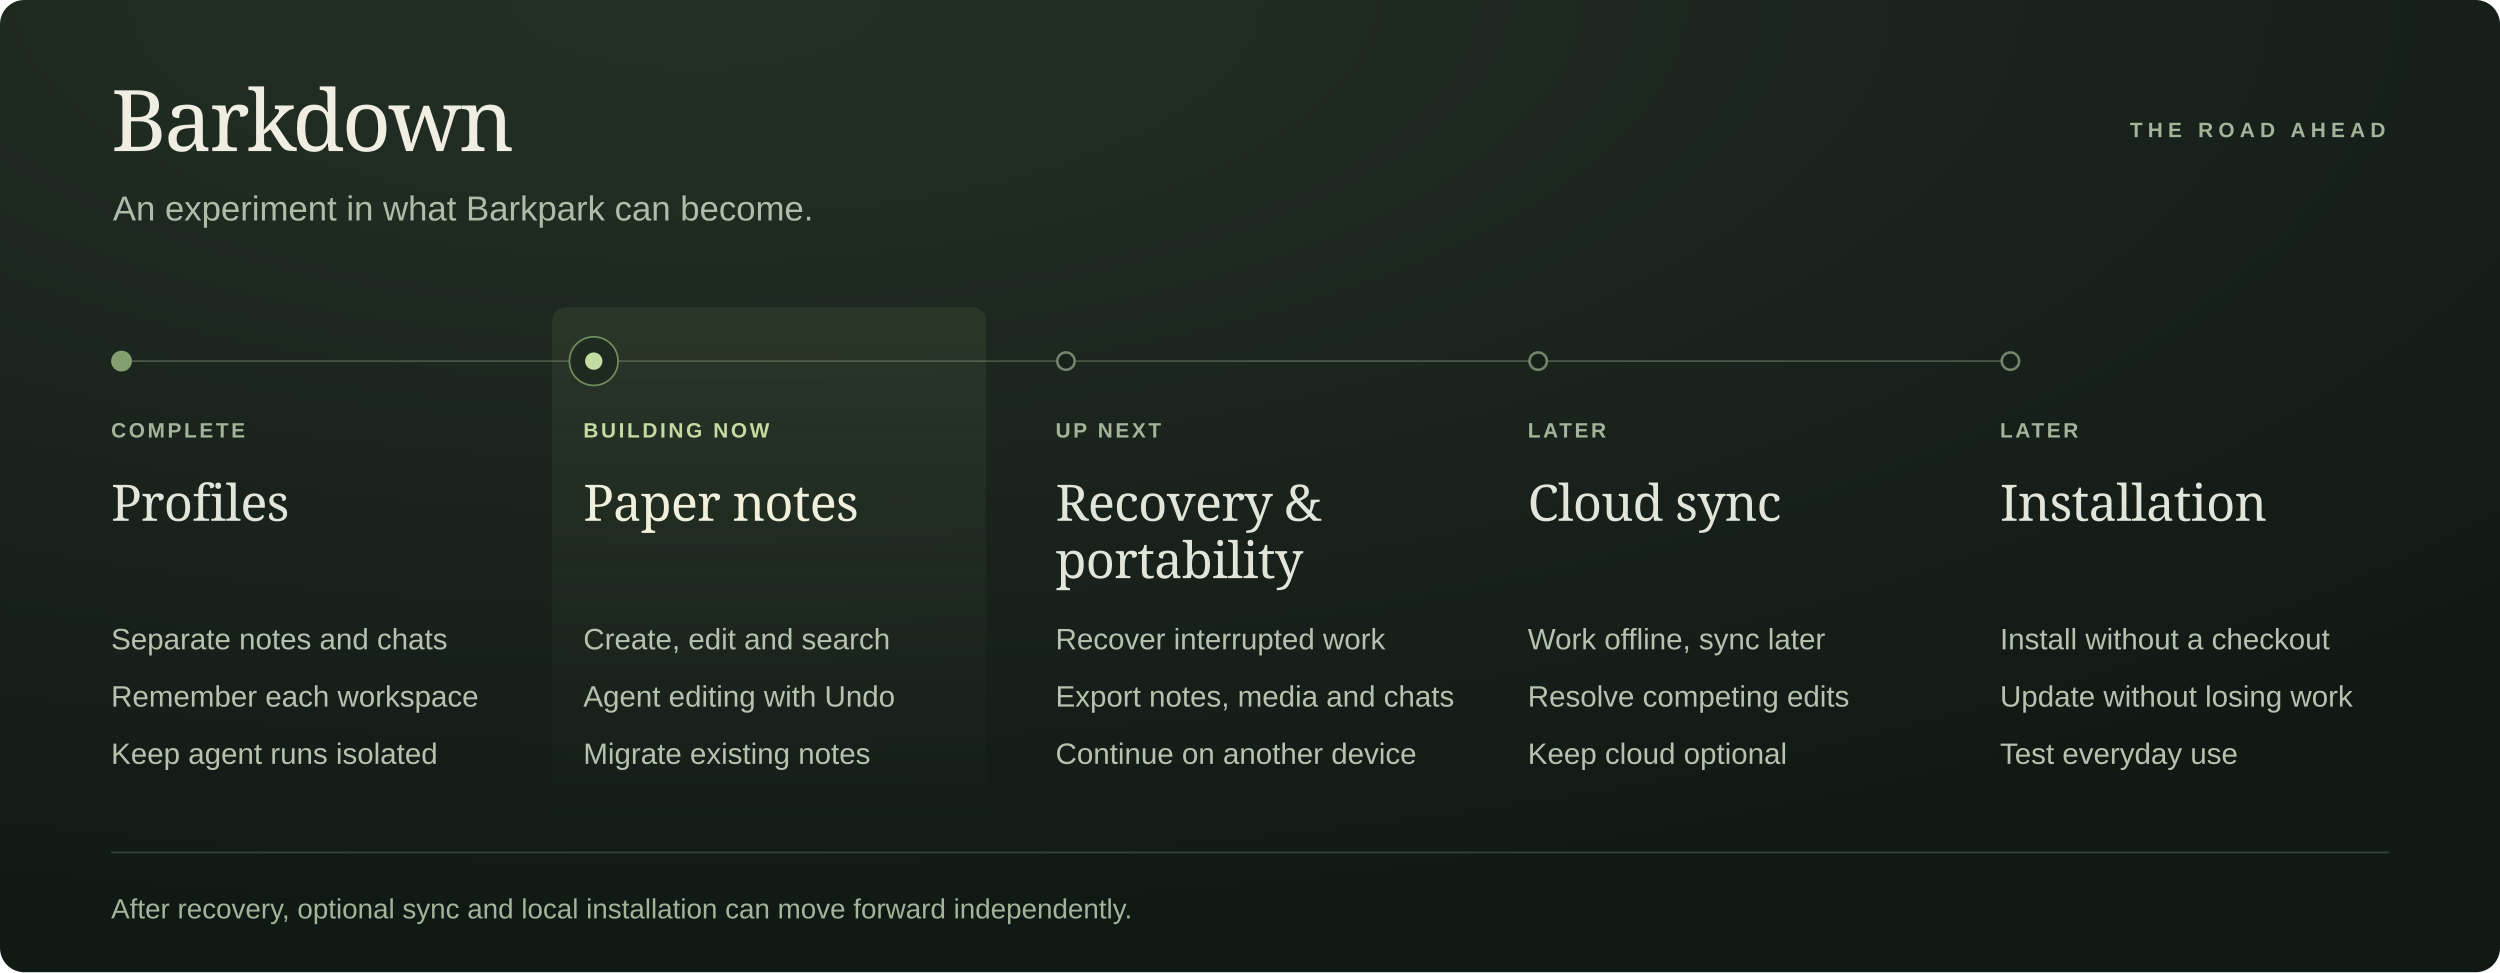
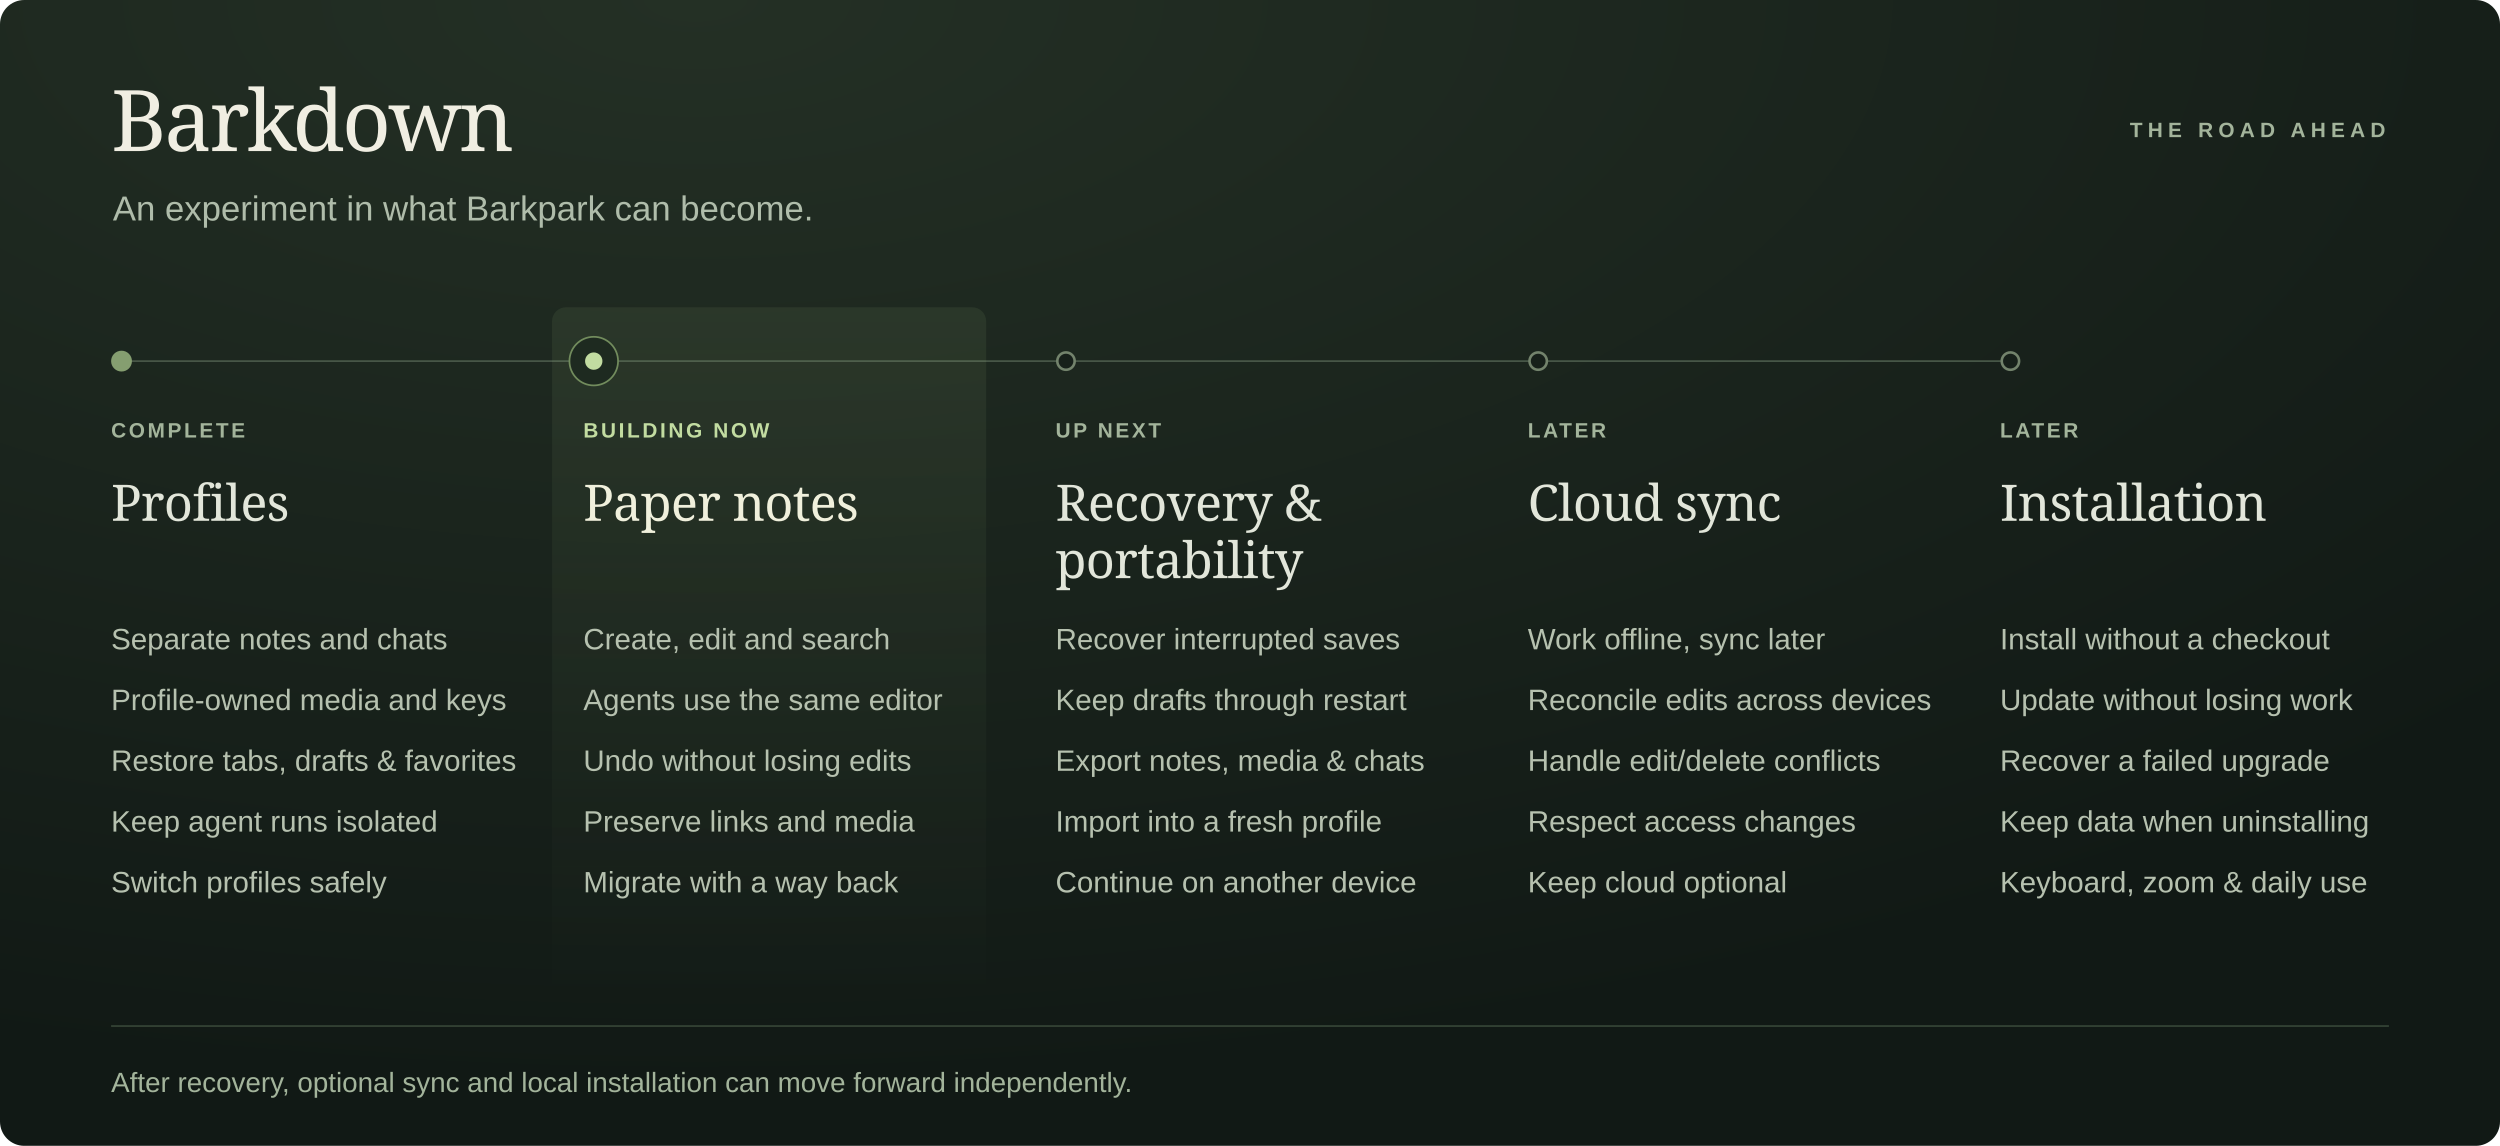
- <svg xmlns="http://www.w3.org/2000/svg" width="1440" height="560" viewBox="0 0 1440 560" role="img" aria-labelledby="title desc">
+ <svg xmlns="http://www.w3.org/2000/svg" width="1440" height="660" viewBox="0 0 1440 660" role="img" aria-labelledby="title desc">
  <defs>
    <radialGradient id="background" cx="28%" cy="0%" r="95%">
      <stop stop-color="#243025" />
      <stop offset="1" stop-color="#111915" />
    </radialGradient>
    <linearGradient id="focus" x2="0" y2="1">
      <stop stop-color="#a9c787" stop-opacity=".09" />
      <stop offset="1" stop-color="#a9c787" stop-opacity="0" />
    </linearGradient>
  </defs>
  <g font-family="Segoe UI, Arial, sans-serif">
-     <rect width="1440" height="560" rx="14" fill="url(#background)" />
+     <rect width="1440" height="660" rx="14" fill="url(#background)" />
    <text x="64" y="87" font-family="Georgia, serif" font-size="49" letter-spacing="-1.5" fill="#f0eee2">Barkdown</text>
    <text x="65" y="127" font-size="20" fill="#afbcaa" font-weight="400">An experiment in what Barkpark can become.</text>
    <text x="1374" y="79" text-anchor="end" font-size="12" font-weight="600" letter-spacing="3" fill="#a3b49b">THE ROAD AHEAD</text>
    <path d="M70 208H1158" stroke="#475747" stroke-width="1" />
    <g data-phase="P1">
      <circle cx="70" cy="208" r="6" fill="#859e70" />
      <text x="64" y="252" font-size="12" letter-spacing="1.5" font-weight="600" fill="#a3b49b">COMPLETE</text>
      <text x="64" y="300" dy="0" font-family="Georgia, serif" font-size="29" letter-spacing="-.4" fill="#e2e6da">Profiles</text>
      <text x="64" y="374" font-size="17" fill="#b6c1af" font-weight="400">Separate notes and chats</text>
-       <text x="64" y="407" font-size="17" fill="#b6c1af" font-weight="400">Remember each workspace</text>
-       <text x="64" y="440" font-size="17" fill="#b6c1af" font-weight="400">Keep agent runs isolated</text>
+       <text x="64" y="409" font-size="17" fill="#b6c1af" font-weight="400">Profile-owned media and keys</text>
+       <text x="64" y="444" font-size="17" fill="#b6c1af" font-weight="400">Restore tabs, drafts &amp; favorites</text>
+       <text x="64" y="479" font-size="17" fill="#b6c1af" font-weight="400">Keep agent runs isolated</text>
+       <text x="64" y="514" font-size="17" fill="#b6c1af" font-weight="400">Switch profiles safely</text>
    </g>
    <g data-phase="P2">
-       <rect x="318" y="177" width="250" height="300" rx="8" fill="url(#focus)" />
+       <rect x="318" y="177" width="250" height="400" rx="8" fill="url(#focus)" />
      <circle cx="342" cy="208" r="14" fill="#1e2a20" stroke="#728c5d" />
      <circle cx="342" cy="208" r="5" fill="#c2dca1" />
      <text x="336" y="252" font-size="12" letter-spacing="1.5" font-weight="600" fill="#c2dca1">BUILDING NOW</text>
      <text x="336" y="300" dy="0" font-family="Georgia, serif" font-size="29" letter-spacing="-.4" fill="#f0f0dc">Paper notes</text>
      <text x="336" y="374" font-size="17" fill="#b6c1af" font-weight="400">Create, edit and search</text>
-       <text x="336" y="407" font-size="17" fill="#b6c1af" font-weight="400">Agent editing with Undo</text>
-       <text x="336" y="440" font-size="17" fill="#b6c1af" font-weight="400">Migrate existing notes</text>
+       <text x="336" y="409" font-size="17" fill="#b6c1af" font-weight="400">Agents use the same editor</text>
+       <text x="336" y="444" font-size="17" fill="#b6c1af" font-weight="400">Undo without losing edits</text>
+       <text x="336" y="479" font-size="17" fill="#b6c1af" font-weight="400">Preserve links and media</text>
+       <text x="336" y="514" font-size="17" fill="#b6c1af" font-weight="400">Migrate with a way back</text>
    </g>
    <g data-phase="P3">
      <circle cx="614" cy="208" r="5" fill="#17201a" stroke="#73836c" stroke-width="1.5" />
      <text x="608" y="252" font-size="12" letter-spacing="1.5" font-weight="600" fill="#a3b49b">UP NEXT</text>
      <text x="608" y="300" dy="0" font-family="Georgia, serif" font-size="29" letter-spacing="-.4" fill="#e2e6da">Recovery &amp;</text>
      <text x="608" y="300" dy="33" font-family="Georgia, serif" font-size="29" letter-spacing="-.4" fill="#e2e6da">portability</text>
-       <text x="608" y="374" font-size="17" fill="#b6c1af" font-weight="400">Recover interrupted work</text>
-       <text x="608" y="407" font-size="17" fill="#b6c1af" font-weight="400">Export notes, media and chats</text>
-       <text x="608" y="440" font-size="17" fill="#b6c1af" font-weight="400">Continue on another device</text>
+       <text x="608" y="374" font-size="17" fill="#b6c1af" font-weight="400">Recover interrupted saves</text>
+       <text x="608" y="409" font-size="17" fill="#b6c1af" font-weight="400">Keep drafts through restart</text>
+       <text x="608" y="444" font-size="17" fill="#b6c1af" font-weight="400">Export notes, media &amp; chats</text>
+       <text x="608" y="479" font-size="17" fill="#b6c1af" font-weight="400">Import into a fresh profile</text>
+       <text x="608" y="514" font-size="17" fill="#b6c1af" font-weight="400">Continue on another device</text>
    </g>
    <g data-phase="P4">
      <circle cx="886" cy="208" r="5" fill="#17201a" stroke="#73836c" stroke-width="1.5" />
      <text x="880" y="252" font-size="12" letter-spacing="1.5" font-weight="600" fill="#a3b49b">LATER</text>
      <text x="880" y="300" dy="0" font-family="Georgia, serif" font-size="29" letter-spacing="-.4" fill="#e2e6da">Cloud sync</text>
      <text x="880" y="374" font-size="17" fill="#b6c1af" font-weight="400">Work offline, sync later</text>
-       <text x="880" y="407" font-size="17" fill="#b6c1af" font-weight="400">Resolve competing edits</text>
-       <text x="880" y="440" font-size="17" fill="#b6c1af" font-weight="400">Keep cloud optional</text>
+       <text x="880" y="409" font-size="17" fill="#b6c1af" font-weight="400">Reconcile edits across devices</text>
+       <text x="880" y="444" font-size="17" fill="#b6c1af" font-weight="400">Handle edit/delete conflicts</text>
+       <text x="880" y="479" font-size="17" fill="#b6c1af" font-weight="400">Respect access changes</text>
+       <text x="880" y="514" font-size="17" fill="#b6c1af" font-weight="400">Keep cloud optional</text>
    </g>
    <g data-phase="P5">
      <circle cx="1158" cy="208" r="5" fill="#17201a" stroke="#73836c" stroke-width="1.5" />
      <text x="1152" y="252" font-size="12" letter-spacing="1.5" font-weight="600" fill="#a3b49b">LATER</text>
      <text x="1152" y="300" dy="0" font-family="Georgia, serif" font-size="29" letter-spacing="-.4" fill="#e2e6da">Installation</text>
      <text x="1152" y="374" font-size="17" fill="#b6c1af" font-weight="400">Install without a checkout</text>
-       <text x="1152" y="407" font-size="17" fill="#b6c1af" font-weight="400">Update without losing work</text>
-       <text x="1152" y="440" font-size="17" fill="#b6c1af" font-weight="400">Test everyday use</text>
+       <text x="1152" y="409" font-size="17" fill="#b6c1af" font-weight="400">Update without losing work</text>
+       <text x="1152" y="444" font-size="17" fill="#b6c1af" font-weight="400">Recover a failed upgrade</text>
+       <text x="1152" y="479" font-size="17" fill="#b6c1af" font-weight="400">Keep data when uninstalling</text>
+       <text x="1152" y="514" font-size="17" fill="#b6c1af" font-weight="400">Keyboard, zoom &amp; daily use</text>
    </g>
-     <path d="M64 491H1376" stroke="#344435" />
-     <text x="64" y="529" font-size="16" fill="#a3b49b" font-weight="400">After recovery, optional sync and local installation can move forward independently.</text>
+     <path d="M64 591H1376" stroke="#344435" />
+     <text x="64" y="629" font-size="16" fill="#a3b49b" font-weight="400">After recovery, optional sync and local installation can move forward independently.</text>
  </g>
</svg>
